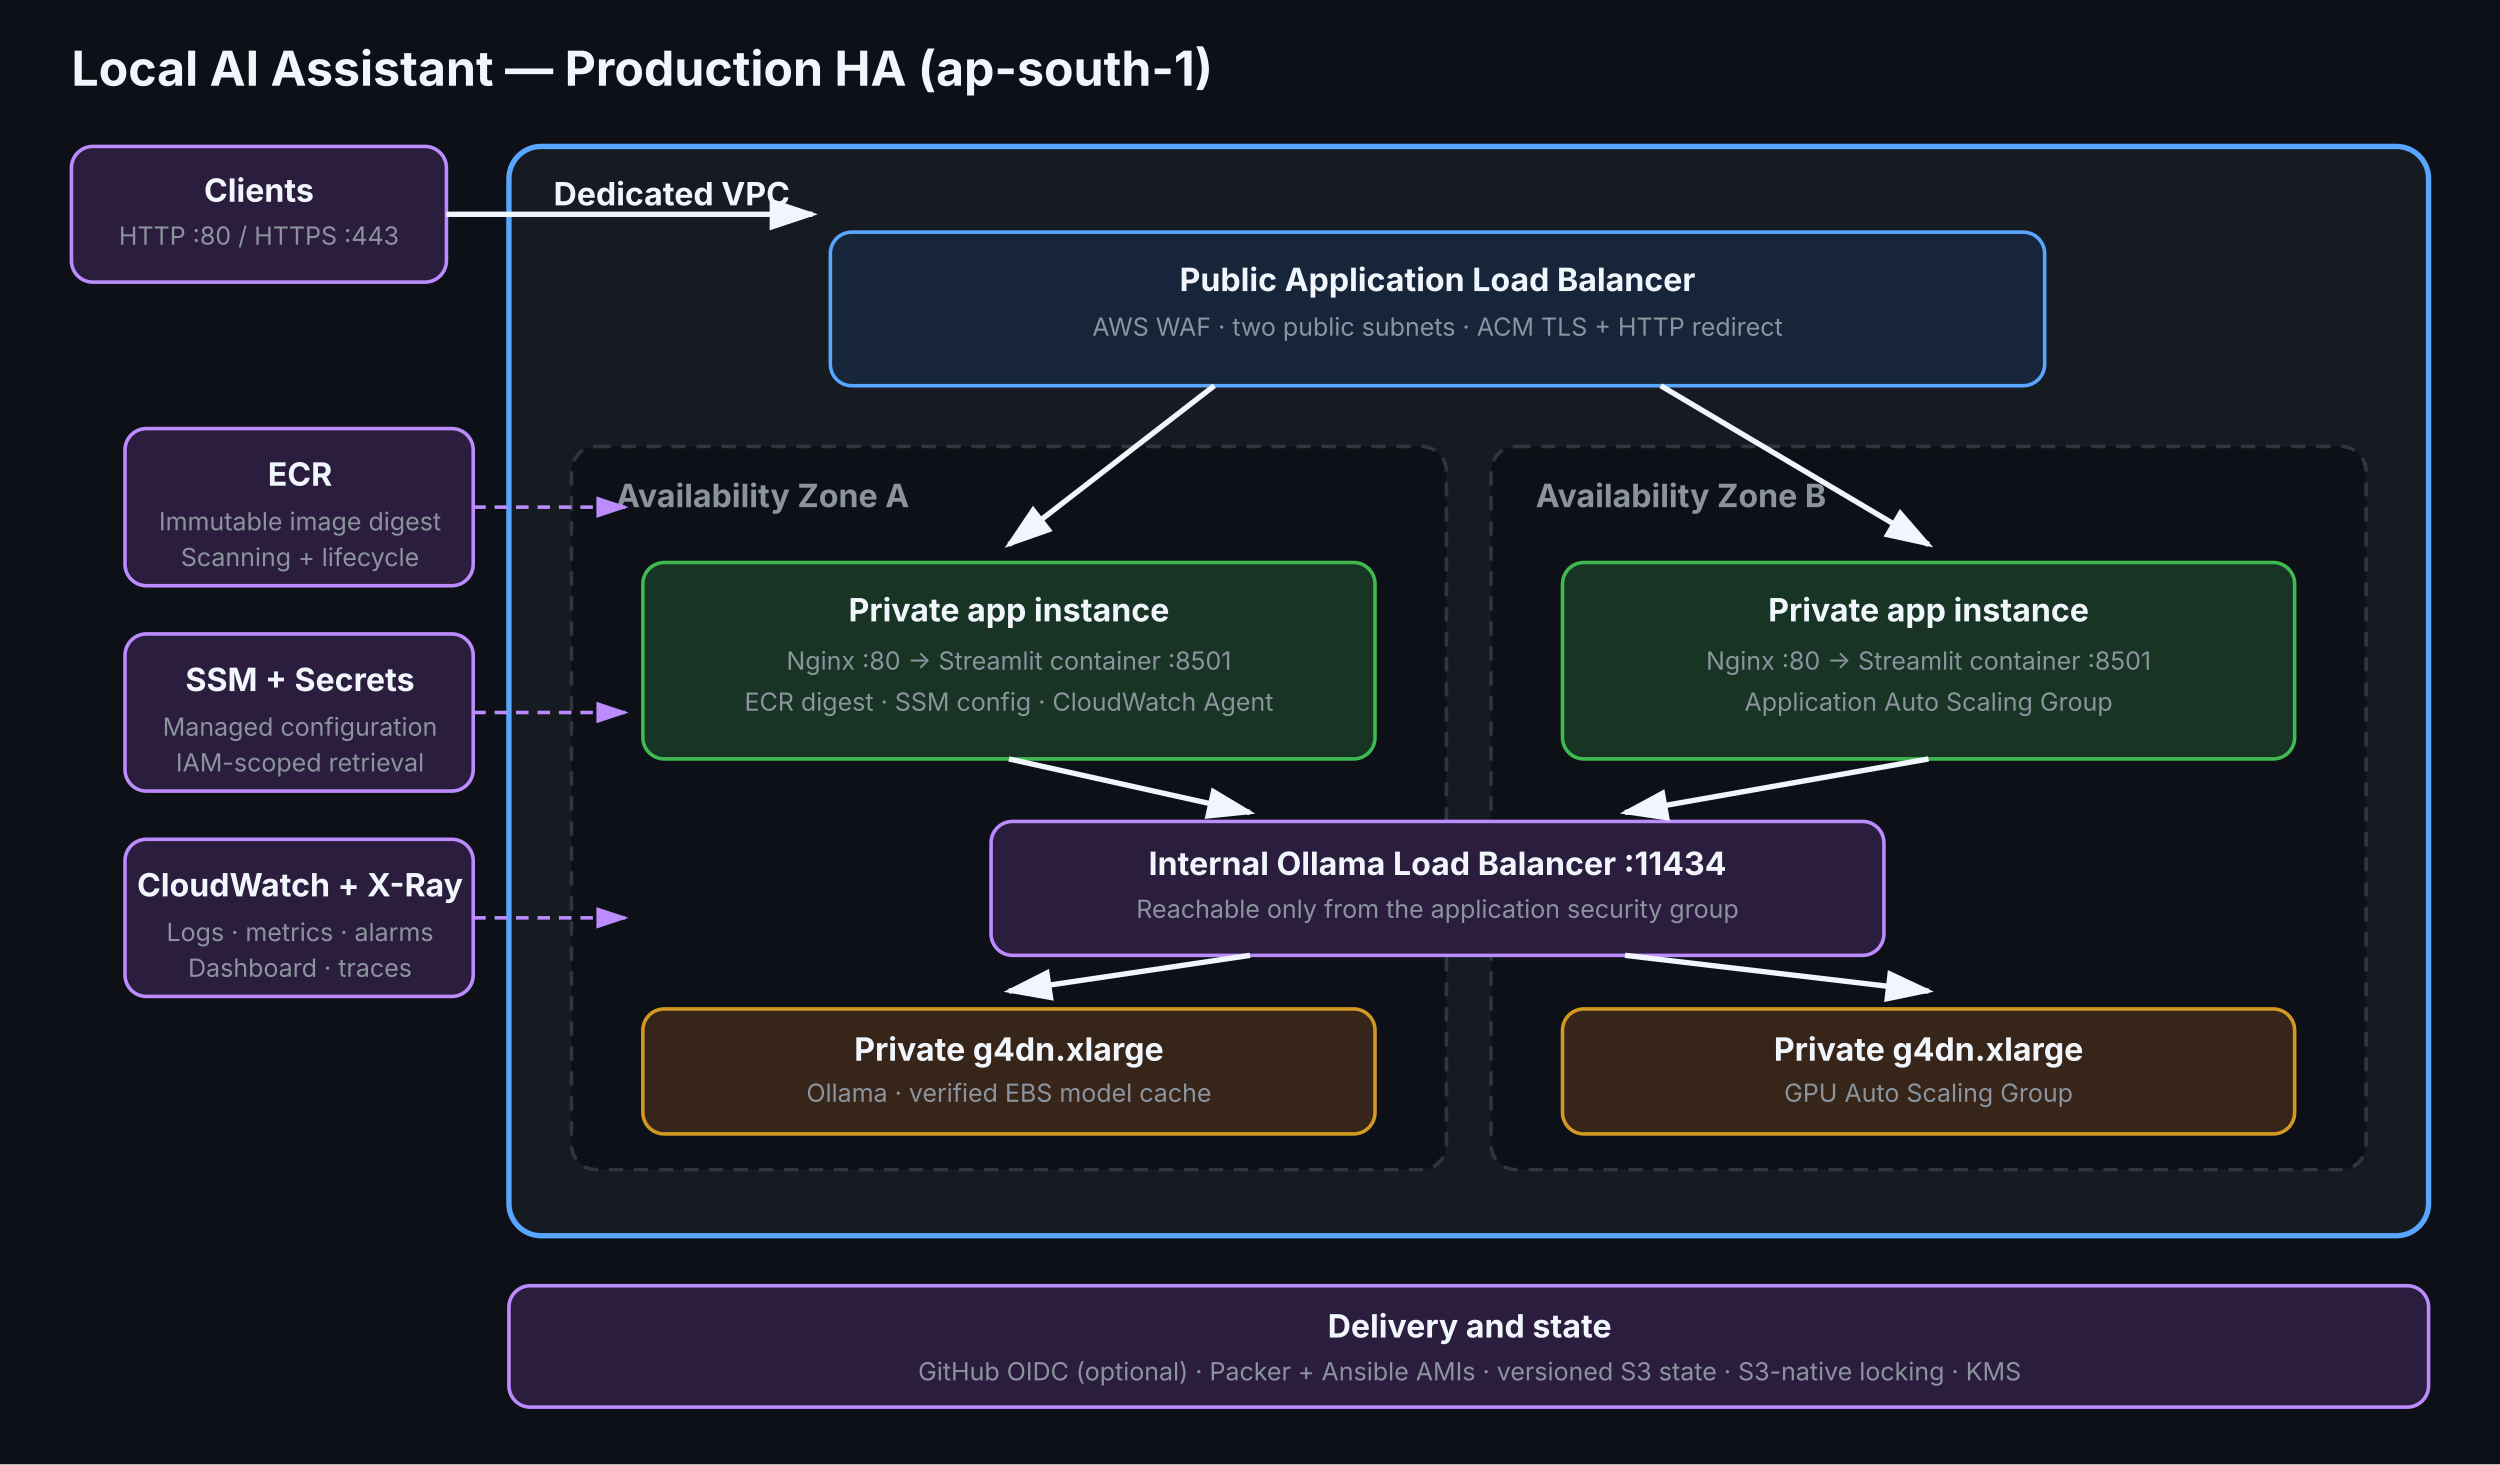
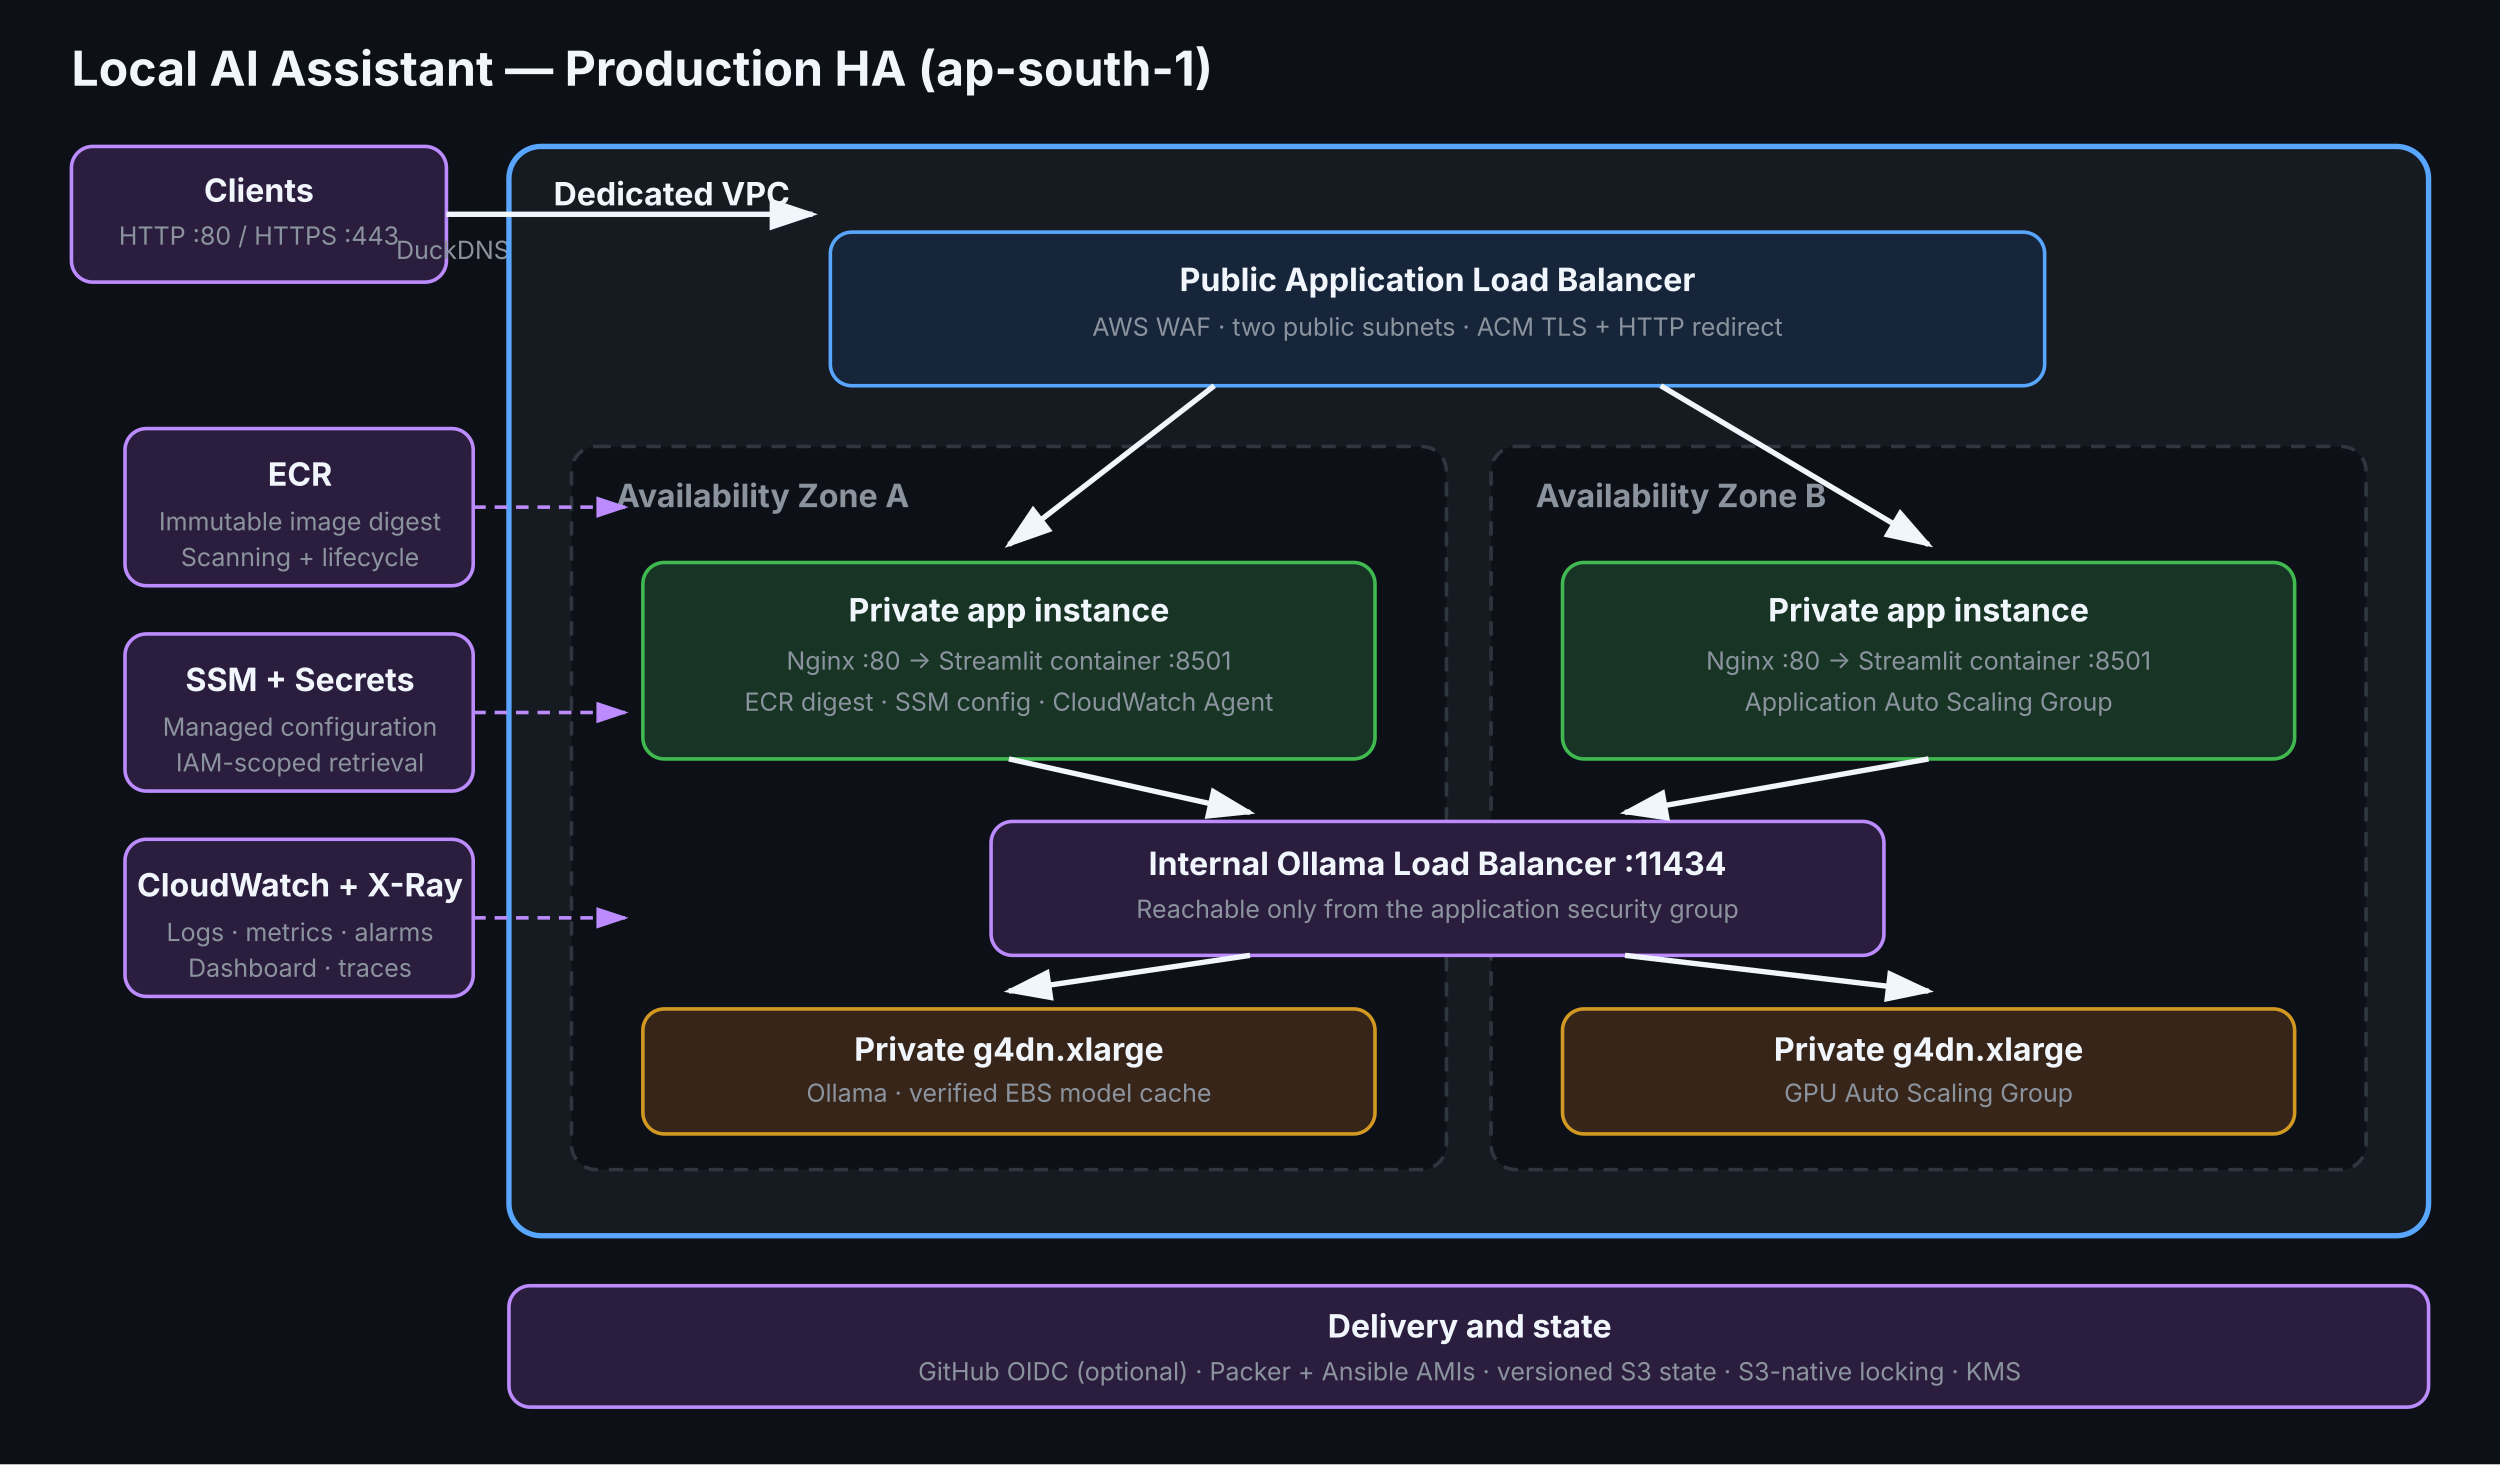
<svg xmlns="http://www.w3.org/2000/svg" width="1400" height="820" viewBox="0 0 1400 820" role="img" aria-labelledby="title desc">
  <defs>
    <style>
      .bg { fill: #0d1117; }
      .vpc { fill: #161b22; stroke: #58a6ff; stroke-width: 3; }
      .zone { fill: #0d1117; stroke: #30363d; stroke-width: 2; stroke-dasharray: 8 6; }
      .public { fill: #17253a; stroke: #58a6ff; stroke-width: 2; }
      .app { fill: #173425; stroke: #3fb950; stroke-width: 2; }
      .gpu { fill: #38251a; stroke: #d29922; stroke-width: 2; }
      .managed { fill: #2b1d3d; stroke: #bc8cff; stroke-width: 2; }
      .text { fill: #f0f6fc; font-family: -apple-system, BlinkMacSystemFont, "Segoe UI", sans-serif; }
      .muted { fill: #8b949e; font-family: -apple-system, BlinkMacSystemFont, "Segoe UI", sans-serif; }
      .title { font-size: 27px; font-weight: 700; }
      .label { font-size: 18px; font-weight: 650; }
      .small { font-size: 14px; }
      .flow { fill: none; stroke: #f0f6fc; stroke-width: 3; marker-end: url(#arrow); }
      .config { fill: none; stroke: #bc8cff; stroke-width: 2; stroke-dasharray: 7 5; marker-end: url(#purpleArrow); }
    </style>
    <marker id="arrow" markerWidth="10" markerHeight="10" refX="8" refY="3" orient="auto" markerUnits="strokeWidth">
      <path d="M0,0 L0,6 L9,3 z" fill="#f0f6fc" />
    </marker>
    <marker id="purpleArrow" markerWidth="10" markerHeight="10" refX="8" refY="3" orient="auto" markerUnits="strokeWidth">
      <path d="M0,0 L0,6 L9,3 z" fill="#bc8cff" />
    </marker>
  </defs>
  <rect class="bg" width="1400" height="820" />
  <text class="text title" x="40" y="48">Local AI Assistant — Production HA (ap-south-1)</text>
  <rect class="managed" x="40" y="82" width="210" height="76" rx="12" />
  <text class="text label" x="145" y="113" text-anchor="middle">Clients</text>
  <text class="muted small" x="145" y="137" text-anchor="middle">HTTP :80 / HTTPS :443</text>
+   <text class="muted small" x="357" y="145" text-anchor="middle">DuckDNS + Global Accelerator (optional)</text>
  <rect class="vpc" x="285" y="82" width="1075" height="610" rx="18" />
  <text class="text label" x="310" y="115">Dedicated VPC</text>
  <rect class="public" x="465" y="130" width="680" height="86" rx="12" />
  <text class="text label" x="805" y="163" text-anchor="middle">Public Application Load Balancer</text>
  <text class="muted small" x="805" y="188" text-anchor="middle">AWS WAF · two public subnets · ACM TLS + HTTP redirect</text>
  <rect class="zone" x="320" y="250" width="490" height="405" rx="14" />
  <text class="muted label" x="345" y="284">Availability Zone A</text>
  <rect class="zone" x="835" y="250" width="490" height="405" rx="14" />
  <text class="muted label" x="860" y="284">Availability Zone B</text>
  <rect class="app" x="360" y="315" width="410" height="110" rx="12" />
  <text class="text label" x="565" y="348" text-anchor="middle">Private app instance</text>
  <text class="muted small" x="565" y="375" text-anchor="middle">Nginx :80 → Streamlit container :8501</text>
  <text class="muted small" x="565" y="398" text-anchor="middle">ECR digest · SSM config · CloudWatch Agent</text>
  <rect class="app" x="875" y="315" width="410" height="110" rx="12" />
  <text class="text label" x="1080" y="348" text-anchor="middle">Private app instance</text>
  <text class="muted small" x="1080" y="375" text-anchor="middle">Nginx :80 → Streamlit container :8501</text>
  <text class="muted small" x="1080" y="398" text-anchor="middle">Application Auto Scaling Group</text>
  <rect class="managed" x="555" y="460" width="500" height="75" rx="12" />
  <text class="text label" x="805" y="490" text-anchor="middle">Internal Ollama Load Balancer :11434</text>
  <text class="muted small" x="805" y="514" text-anchor="middle">Reachable only from the application security group</text>
  <rect class="gpu" x="360" y="565" width="410" height="70" rx="12" />
  <text class="text label" x="565" y="594" text-anchor="middle">Private g4dn.xlarge</text>
  <text class="muted small" x="565" y="617" text-anchor="middle">Ollama · verified EBS model cache</text>
  <rect class="gpu" x="875" y="565" width="410" height="70" rx="12" />
  <text class="text label" x="1080" y="594" text-anchor="middle">Private g4dn.xlarge</text>
  <text class="muted small" x="1080" y="617" text-anchor="middle">GPU Auto Scaling Group</text>
  <path class="flow" d="M250 120 H455" />
  <path class="flow" d="M680 216 L565 305" />
  <path class="flow" d="M930 216 L1080 305" />
  <path class="flow" d="M565 425 L700 455" />
  <path class="flow" d="M1080 425 L910 455" />
  <path class="flow" d="M700 535 L565 555" />
  <path class="flow" d="M910 535 L1080 555" />
  <rect class="managed" x="70" y="240" width="195" height="88" rx="12" />
  <text class="text label" x="168" y="272" text-anchor="middle">ECR</text>
  <text class="muted small" x="168" y="297" text-anchor="middle">Immutable image digest</text>
  <text class="muted small" x="168" y="317" text-anchor="middle">Scanning + lifecycle</text>
  <rect class="managed" x="70" y="355" width="195" height="88" rx="12" />
  <text class="text label" x="168" y="387" text-anchor="middle">SSM + Secrets</text>
  <text class="muted small" x="168" y="412" text-anchor="middle">Managed configuration</text>
  <text class="muted small" x="168" y="432" text-anchor="middle">IAM-scoped retrieval</text>
  <rect class="managed" x="70" y="470" width="195" height="88" rx="12" />
  <text class="text label" x="168" y="502" text-anchor="middle">CloudWatch + X-Ray</text>
  <text class="muted small" x="168" y="527" text-anchor="middle">Logs · metrics · alarms</text>
  <text class="muted small" x="168" y="547" text-anchor="middle">Dashboard · traces</text>
  <path class="config" d="M265 284 H350" />
  <path class="config" d="M265 399 H350" />
  <path class="config" d="M265 514 H350" />
  <rect class="managed" x="285" y="720" width="1075" height="68" rx="12" />
  <text class="text label" x="823" y="749" text-anchor="middle">Delivery and state</text>
  <text class="muted small" x="823" y="773" text-anchor="middle">GitHub OIDC (optional) · Packer + Ansible AMIs · versioned S3 state · S3-native locking · KMS</text>
</svg>
